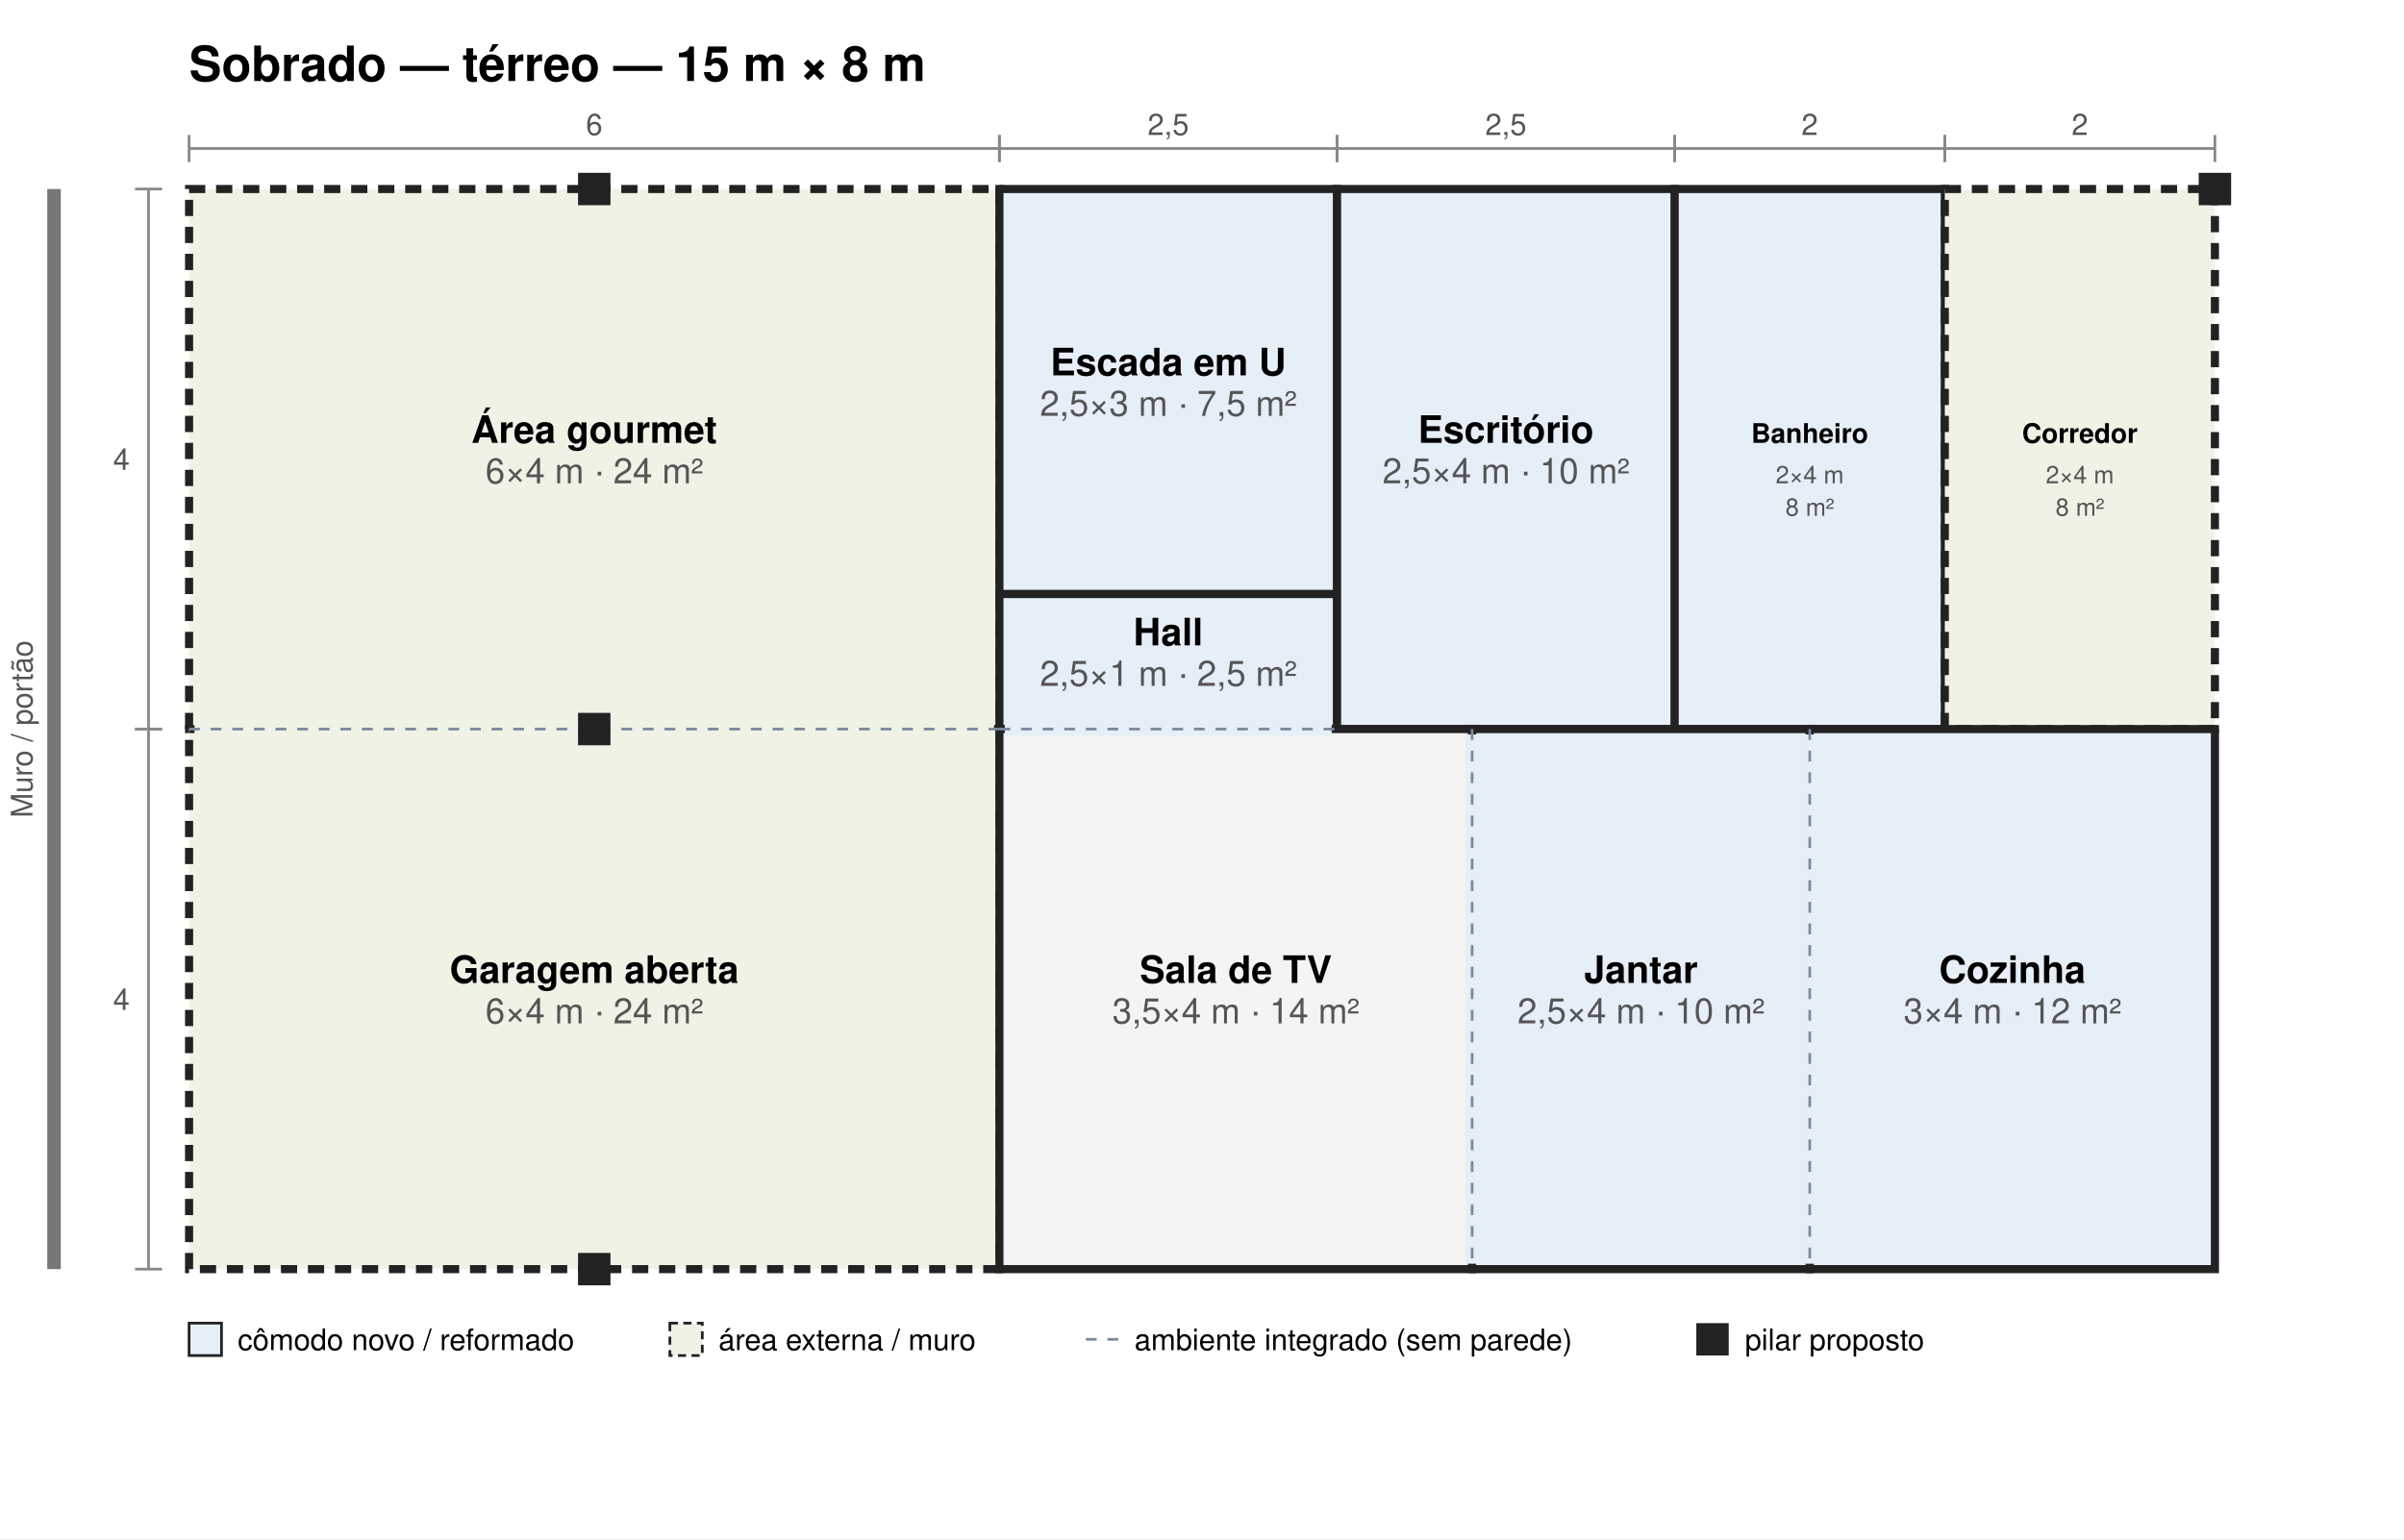
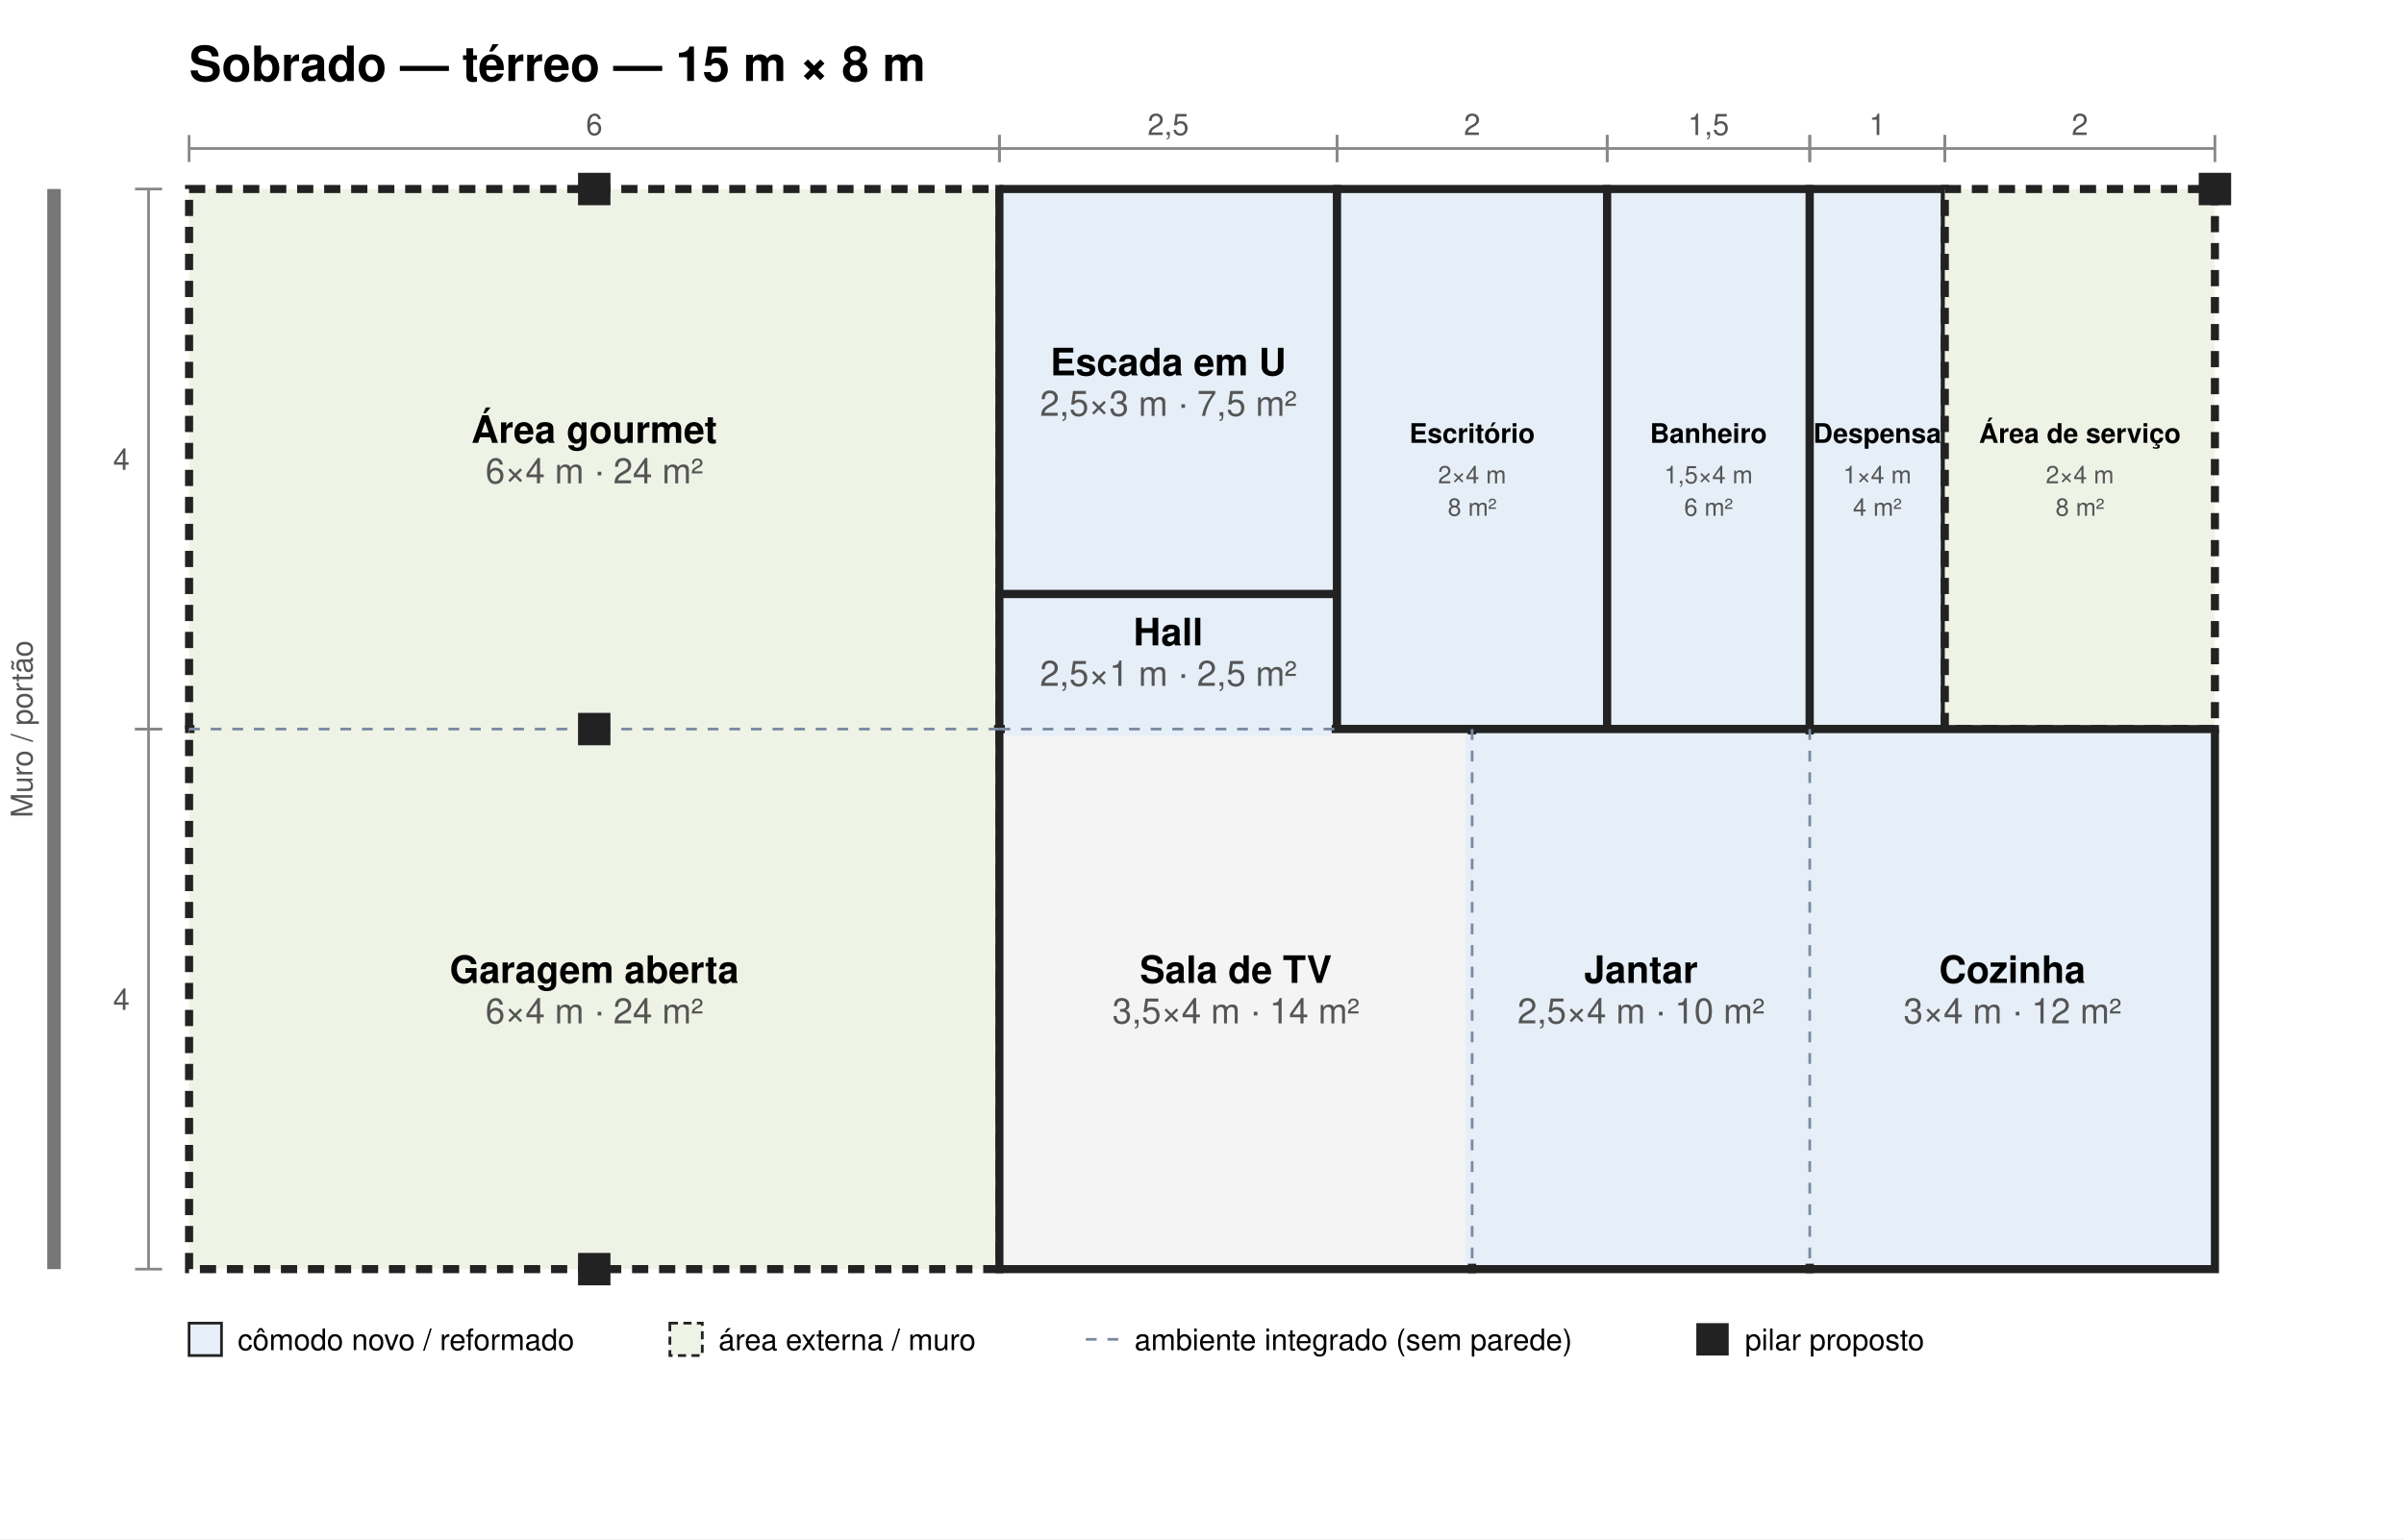
<svg xmlns="http://www.w3.org/2000/svg" width="890" height="570" font-family="Helvetica,Arial,sans-serif">
  <rect width="100%" height="100%" fill="#fff" />
  <text x="70" y="30" font-size="18" font-weight="bold">Sobrado — térreo — 15 m × 8 m</text>
  <rect x="70" y="70" width="300" height="200" fill="#eef3e6" stroke="#222" stroke-width="3" stroke-dasharray="6 4" />
  <text x="220.0" y="164.0" font-size="14" text-anchor="middle" font-weight="bold">Área gourmet</text>
  <text x="220.0" y="179.0" font-size="13" text-anchor="middle" fill="#555">6×4 m · 24 m²</text>
  <rect x="70" y="270" width="300" height="200" fill="#eef3e6" stroke="#222" stroke-width="3" stroke-dasharray="6 4" />
  <text x="220.0" y="364.0" font-size="14" text-anchor="middle" font-weight="bold">Garagem aberta</text>
  <text x="220.0" y="379.0" font-size="13" text-anchor="middle" fill="#555">6×4 m · 24 m²</text>
  <rect x="370" y="70" width="125.0" height="150" fill="#e6eff8" stroke="#222" stroke-width="3" />
  <text x="432.5" y="139.0" font-size="14" text-anchor="middle" font-weight="bold">Escada em U</text>
  <text x="432.5" y="154.0" font-size="13" text-anchor="middle" fill="#555">2,5×3 m · 7,5 m²</text>
  <rect x="370" y="220" width="125.0" height="50" fill="#e6eff8" stroke="#222" stroke-width="3" />
  <text x="432.5" y="239.0" font-size="14" text-anchor="middle" font-weight="bold">Hall</text>
  <text x="432.5" y="254.0" font-size="13" text-anchor="middle" fill="#555">2,5×1 m · 2,5 m²</text>
-   <rect x="495.0" y="70" width="125.0" height="200" fill="#e6eff8" stroke="#222" stroke-width="3" />
-   <text x="557.5" y="164.0" font-size="14" text-anchor="middle" font-weight="bold">Escritório</text>
-   <text x="557.5" y="179.0" font-size="13" text-anchor="middle" fill="#555">2,5×4 m · 10 m²</text>
-   <rect x="620" y="70" width="100" height="200" fill="#e6eff8" stroke="#222" stroke-width="3" />
-   <text x="670.0" y="164.0" font-size="10" text-anchor="middle" font-weight="bold">Banheiro</text>
-   <text x="670.0" y="179.0" font-size="9" text-anchor="middle" fill="#555">2×4 m</text>
-   <text x="670.0" y="191.0" font-size="9" text-anchor="middle" fill="#555">8 m²</text>
+   <rect x="495.0" y="70" width="100" height="200" fill="#e6eff8" stroke="#222" stroke-width="3" />
+   <text x="545.0" y="164.0" font-size="10" text-anchor="middle" font-weight="bold">Escritório</text>
+   <text x="545.0" y="179.0" font-size="9" text-anchor="middle" fill="#555">2×4 m</text>
+   <text x="545.0" y="191.0" font-size="9" text-anchor="middle" fill="#555">8 m²</text>
+   <rect x="595.0" y="70" width="75.0" height="200" fill="#e6eff8" stroke="#222" stroke-width="3" />
+   <text x="632.5" y="164.0" font-size="10" text-anchor="middle" font-weight="bold">Banheiro</text>
+   <text x="632.5" y="179.0" font-size="9" text-anchor="middle" fill="#555">1,5×4 m</text>
+   <text x="632.5" y="191.0" font-size="9" text-anchor="middle" fill="#555">6 m²</text>
+   <rect x="670" y="70" width="50" height="200" fill="#e6eff8" stroke="#222" stroke-width="3" />
+   <text x="695.0" y="164.0" font-size="10" text-anchor="middle" font-weight="bold">Despensa</text>
+   <text x="695.0" y="179.0" font-size="9" text-anchor="middle" fill="#555">1×4 m</text>
+   <text x="695.0" y="191.0" font-size="9" text-anchor="middle" fill="#555">4 m²</text>
  <rect x="720" y="70" width="100" height="200" fill="#eef3e6" stroke="#222" stroke-width="3" stroke-dasharray="6 4" />
-   <text x="770.0" y="164.0" font-size="10" text-anchor="middle" font-weight="bold">Corredor</text>
+   <text x="770.0" y="164.0" font-size="10" text-anchor="middle" font-weight="bold">Área de serviço</text>
  <text x="770.0" y="179.0" font-size="9" text-anchor="middle" fill="#555">2×4 m</text>
  <text x="770.0" y="191.0" font-size="9" text-anchor="middle" fill="#555">8 m²</text>
  <rect x="370" y="270" width="175.0" height="200" fill="#f4f4f4" stroke="#222" stroke-width="3" />
  <text x="457.5" y="364.0" font-size="14" text-anchor="middle" font-weight="bold">Sala de TV</text>
  <text x="457.5" y="379.0" font-size="13" text-anchor="middle" fill="#555">3,5×4 m · 14 m²</text>
  <rect x="545.0" y="270" width="125.0" height="200" fill="#e6eff8" stroke="#222" stroke-width="3" />
  <text x="607.5" y="364.0" font-size="14" text-anchor="middle" font-weight="bold">Jantar</text>
  <text x="607.5" y="379.0" font-size="13" text-anchor="middle" fill="#555">2,5×4 m · 10 m²</text>
  <rect x="670" y="270" width="150" height="200" fill="#e6eff8" stroke="#222" stroke-width="3" />
  <text x="745.0" y="364.0" font-size="14" text-anchor="middle" font-weight="bold">Cozinha</text>
  <text x="745.0" y="379.0" font-size="13" text-anchor="middle" fill="#555">3×4 m · 12 m²</text>
  <line x1="72" y1="270" x2="368" y2="270" stroke="#eef3e6" stroke-width="5" />
  <line x1="70" y1="270" x2="370" y2="270" stroke="#7a8aa0" stroke-width="1" stroke-dasharray="4 4" />
  <line x1="372" y1="270" x2="493.0" y2="270" stroke="#e6eff8" stroke-width="5" />
  <line x1="370" y1="270" x2="495.0" y2="270" stroke="#7a8aa0" stroke-width="1" stroke-dasharray="4 4" />
  <line x1="545.0" y1="272" x2="545.0" y2="468" stroke="#e6eff8" stroke-width="5" />
  <line x1="545.0" y1="270" x2="545.0" y2="470" stroke="#7a8aa0" stroke-width="1" stroke-dasharray="4 4" />
  <line x1="670" y1="272" x2="670" y2="468" stroke="#e6eff8" stroke-width="5" />
  <line x1="670" y1="270" x2="670" y2="470" stroke="#7a8aa0" stroke-width="1" stroke-dasharray="4 4" />
  <line x1="20" y1="70" x2="20" y2="470" stroke="#777" stroke-width="5" />
  <text x="12" y="270.0" font-size="11" fill="#555" text-anchor="middle" transform="rotate(-90 12 270.0)">Muro / portão</text>
  <rect x="214" y="64" width="12" height="12" fill="#222" />
  <rect x="214" y="264" width="12" height="12" fill="#222" />
  <rect x="214" y="464" width="12" height="12" fill="#222" />
  <rect x="814" y="64" width="12" height="12" fill="#222" />
  <line x1="70" y1="55" x2="370" y2="55" stroke="#888" />
  <line x1="70" y1="50" x2="70" y2="60" stroke="#888" />
  <line x1="370" y1="50" x2="370" y2="60" stroke="#888" />
  <text x="220.0" y="50" font-size="11" text-anchor="middle" fill="#555">6</text>
  <line x1="370" y1="55" x2="495.0" y2="55" stroke="#888" />
  <line x1="370" y1="50" x2="370" y2="60" stroke="#888" />
  <line x1="495.0" y1="50" x2="495.0" y2="60" stroke="#888" />
  <text x="432.5" y="50" font-size="11" text-anchor="middle" fill="#555">2,5</text>
-   <line x1="495.0" y1="55" x2="620.0" y2="55" stroke="#888" />
+   <line x1="495.0" y1="55" x2="595.0" y2="55" stroke="#888" />
  <line x1="495.0" y1="50" x2="495.0" y2="60" stroke="#888" />
-   <line x1="620.0" y1="50" x2="620.0" y2="60" stroke="#888" />
-   <text x="557.5" y="50" font-size="11" text-anchor="middle" fill="#555">2,5</text>
-   <line x1="620" y1="55" x2="720" y2="55" stroke="#888" />
-   <line x1="620" y1="50" x2="620" y2="60" stroke="#888" />
+   <line x1="595.0" y1="50" x2="595.0" y2="60" stroke="#888" />
+   <text x="545.0" y="50" font-size="11" text-anchor="middle" fill="#555">2</text>
+   <line x1="595.0" y1="55" x2="670.0" y2="55" stroke="#888" />
+   <line x1="595.0" y1="50" x2="595.0" y2="60" stroke="#888" />
+   <line x1="670.0" y1="50" x2="670.0" y2="60" stroke="#888" />
+   <text x="632.5" y="50" font-size="11" text-anchor="middle" fill="#555">1,5</text>
+   <line x1="670" y1="55" x2="720" y2="55" stroke="#888" />
+   <line x1="670" y1="50" x2="670" y2="60" stroke="#888" />
  <line x1="720" y1="50" x2="720" y2="60" stroke="#888" />
-   <text x="670.0" y="50" font-size="11" text-anchor="middle" fill="#555">2</text>
+   <text x="695.0" y="50" font-size="11" text-anchor="middle" fill="#555">1</text>
  <line x1="720" y1="55" x2="820" y2="55" stroke="#888" />
  <line x1="720" y1="50" x2="720" y2="60" stroke="#888" />
  <line x1="820" y1="50" x2="820" y2="60" stroke="#888" />
  <text x="770.0" y="50" font-size="11" text-anchor="middle" fill="#555">2</text>
  <line x1="55" y1="70" x2="55" y2="270" stroke="#888" />
  <line x1="50" y1="70" x2="60" y2="70" stroke="#888" />
  <line x1="50" y1="270" x2="60" y2="270" stroke="#888" />
  <text x="48" y="174.0" font-size="11" text-anchor="end" fill="#555">4</text>
  <line x1="55" y1="270" x2="55" y2="470" stroke="#888" />
  <line x1="50" y1="270" x2="60" y2="270" stroke="#888" />
  <line x1="50" y1="470" x2="60" y2="470" stroke="#888" />
  <text x="48" y="374.0" font-size="11" text-anchor="end" fill="#555">4</text>
  <rect x="70" y="490" width="12" height="12" fill="#e6eff8" stroke="#222" />
  <text x="88" y="500" font-size="11">cômodo novo / reformado</text>
  <rect x="248" y="490" width="12" height="12" fill="#eef3e6" stroke="#222" stroke-dasharray="3 2" />
  <text x="266" y="500" font-size="11">área externa / muro</text>
  <line x1="402" y1="496" x2="414" y2="496" stroke="#7a8aa0" stroke-dasharray="4 4" />
  <text x="420" y="500" font-size="11">ambiente integrado (sem parede)</text>
  <rect x="628" y="490" width="12" height="12" fill="#222" />
  <text x="646" y="500" font-size="11">pilar proposto</text>
</svg>
